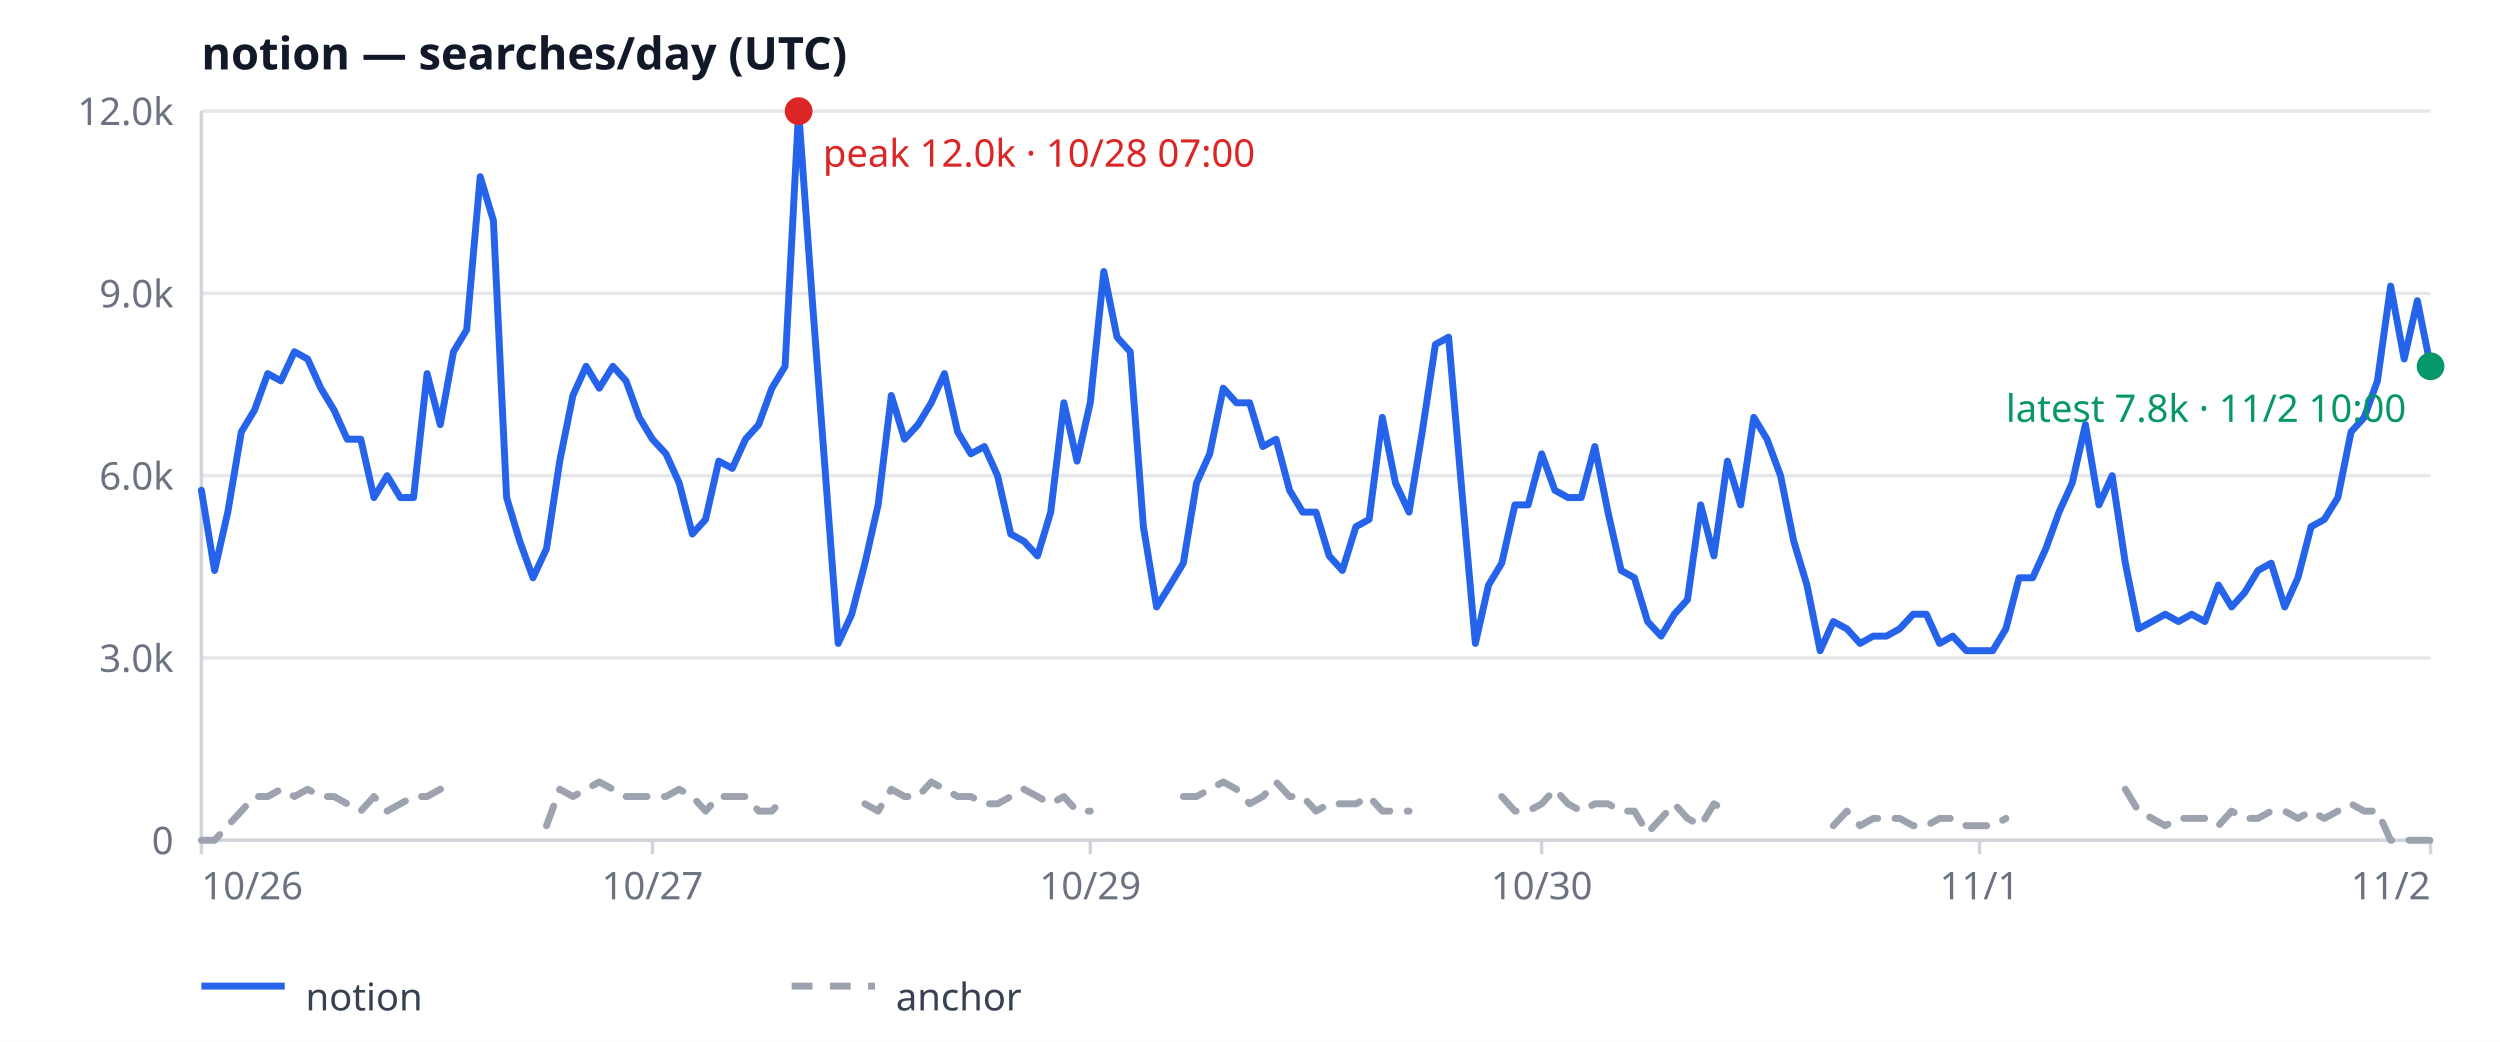
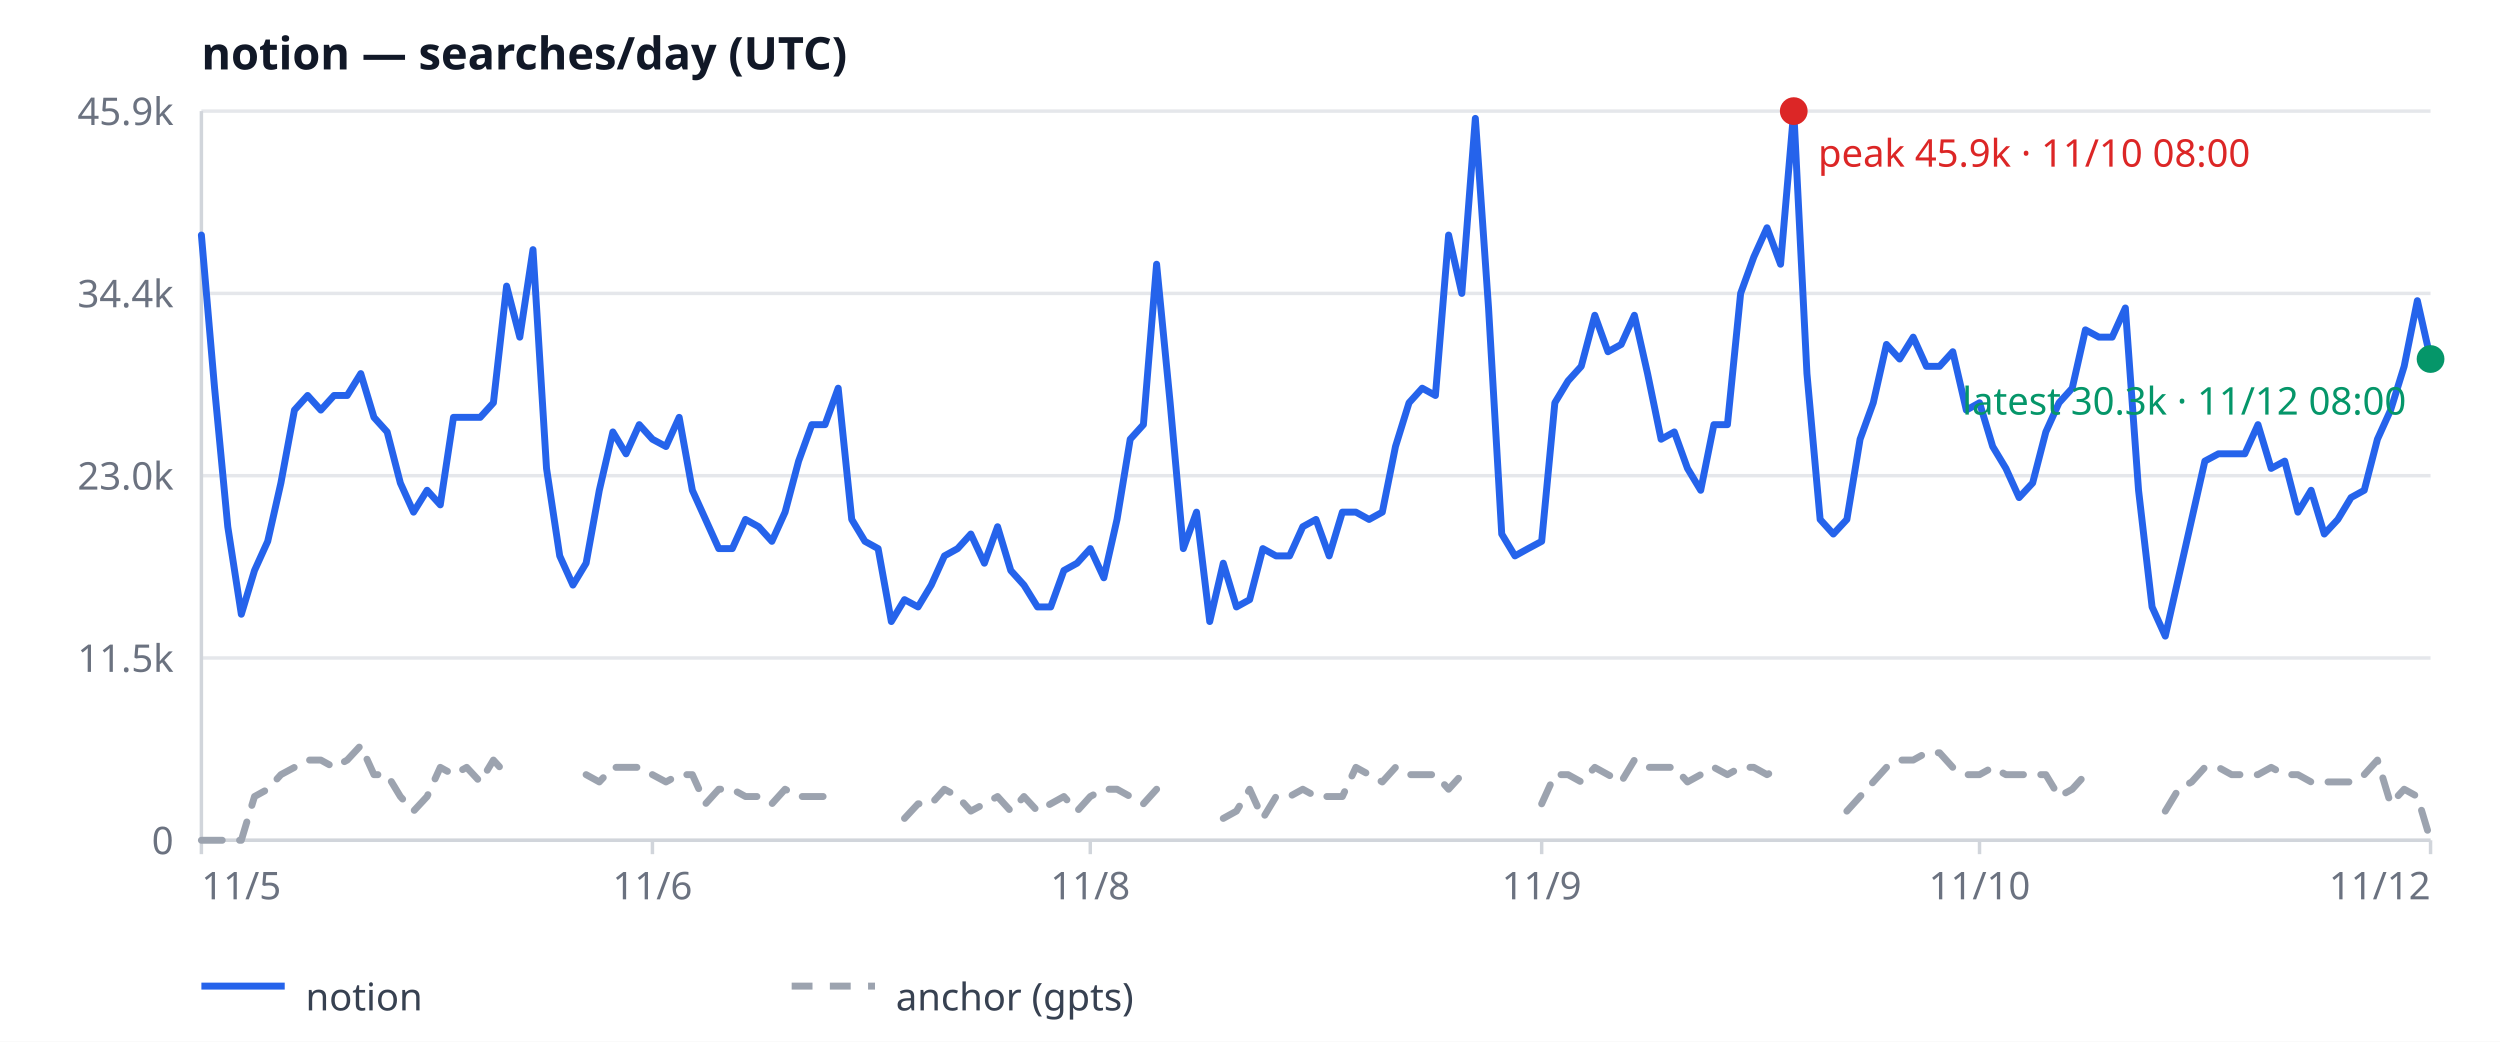
<svg xmlns="http://www.w3.org/2000/svg" width="720" height="300" viewBox="0 0 720 300" role="img" aria-label="notion traffic chart (UTC)">
  <rect width="720" height="300" fill="#ffffff" />
  <text x="58" y="20" font-family="system-ui,sans-serif" font-size="13" font-weight="600" fill="#111827">notion — searches/day (UTC)</text>
  <line x1="58" y1="242.0" x2="700" y2="242.0" stroke="#e5e7eb" stroke-width="1" />
  <text x="50" y="246.0" text-anchor="end" font-family="system-ui,sans-serif" font-size="11" fill="#6b7280">0</text>
  <line x1="58" y1="189.5" x2="700" y2="189.5" stroke="#e5e7eb" stroke-width="1" />
-   <text x="50" y="193.5" text-anchor="end" font-family="system-ui,sans-serif" font-size="11" fill="#6b7280">3.0k</text>
+   <text x="50" y="193.5" text-anchor="end" font-family="system-ui,sans-serif" font-size="11" fill="#6b7280">11.5k</text>
  <line x1="58" y1="137.0" x2="700" y2="137.0" stroke="#e5e7eb" stroke-width="1" />
-   <text x="50" y="141.0" text-anchor="end" font-family="system-ui,sans-serif" font-size="11" fill="#6b7280">6.0k</text>
+   <text x="50" y="141.0" text-anchor="end" font-family="system-ui,sans-serif" font-size="11" fill="#6b7280">23.0k</text>
  <line x1="58" y1="84.5" x2="700" y2="84.5" stroke="#e5e7eb" stroke-width="1" />
-   <text x="50" y="88.5" text-anchor="end" font-family="system-ui,sans-serif" font-size="11" fill="#6b7280">9.0k</text>
+   <text x="50" y="88.5" text-anchor="end" font-family="system-ui,sans-serif" font-size="11" fill="#6b7280">34.4k</text>
  <line x1="58" y1="32.0" x2="700" y2="32.0" stroke="#e5e7eb" stroke-width="1" />
-   <text x="50" y="36.0" text-anchor="end" font-family="system-ui,sans-serif" font-size="11" fill="#6b7280">12.0k</text>
+   <text x="50" y="36.0" text-anchor="end" font-family="system-ui,sans-serif" font-size="11" fill="#6b7280">45.9k</text>
  <line x1="58.0" y1="242" x2="58.0" y2="246" stroke="#d1d5db" stroke-width="1" />
-   <text class="x-tick" x="58.0" y="259" text-anchor="start" font-family="system-ui,sans-serif" font-size="11" fill="#6b7280">10/26</text>
+   <text class="x-tick" x="58.0" y="259" text-anchor="start" font-family="system-ui,sans-serif" font-size="11" fill="#6b7280">11/5</text>
  <line x1="187.9" y1="242" x2="187.9" y2="246" stroke="#d1d5db" stroke-width="1" />
-   <text class="x-tick" x="187.9" y="259" text-anchor="middle" font-family="system-ui,sans-serif" font-size="11" fill="#6b7280">10/27</text>
+   <text class="x-tick" x="187.9" y="259" text-anchor="middle" font-family="system-ui,sans-serif" font-size="11" fill="#6b7280">11/6</text>
  <line x1="314.0" y1="242" x2="314.0" y2="246" stroke="#d1d5db" stroke-width="1" />
-   <text class="x-tick" x="314.0" y="259" text-anchor="middle" font-family="system-ui,sans-serif" font-size="11" fill="#6b7280">10/29</text>
+   <text class="x-tick" x="314.0" y="259" text-anchor="middle" font-family="system-ui,sans-serif" font-size="11" fill="#6b7280">11/8</text>
  <line x1="444.0" y1="242" x2="444.0" y2="246" stroke="#d1d5db" stroke-width="1" />
-   <text class="x-tick" x="444.0" y="259" text-anchor="middle" font-family="system-ui,sans-serif" font-size="11" fill="#6b7280">10/30</text>
+   <text class="x-tick" x="444.0" y="259" text-anchor="middle" font-family="system-ui,sans-serif" font-size="11" fill="#6b7280">11/9</text>
  <line x1="570.1" y1="242" x2="570.1" y2="246" stroke="#d1d5db" stroke-width="1" />
-   <text class="x-tick" x="570.1" y="259" text-anchor="middle" font-family="system-ui,sans-serif" font-size="11" fill="#6b7280">11/1</text>
+   <text class="x-tick" x="570.1" y="259" text-anchor="middle" font-family="system-ui,sans-serif" font-size="11" fill="#6b7280">11/10</text>
  <line x1="700.0" y1="242" x2="700.0" y2="246" stroke="#d1d5db" stroke-width="1" />
-   <text class="x-tick" x="700.0" y="259" text-anchor="end" font-family="system-ui,sans-serif" font-size="11" fill="#6b7280">11/2</text>
+   <text class="x-tick" x="700.0" y="259" text-anchor="end" font-family="system-ui,sans-serif" font-size="11" fill="#6b7280">11/12</text>
  <line x1="58" y1="32" x2="58" y2="242" stroke="#d1d5db" stroke-width="1" />
  <line x1="58" y1="242" x2="700" y2="242" stroke="#d1d5db" stroke-width="1" />
-   <polyline class="anchor-line" points="58.0,242.0 61.8,242.0 65.6,237.8 69.5,233.6 73.3,229.4 77.1,229.4 80.9,227.3 84.8,229.4 88.6,227.3 92.4,229.4 96.2,229.4 100.0,231.5 103.9,233.6 107.7,229.4 111.5,233.6 115.3,231.5 119.1,229.4 123.0,229.4 126.8,227.3 130.6,227.3" fill="none" stroke="#9ca3af" stroke-width="2" stroke-linejoin="round" stroke-linecap="round" stroke-dasharray="6 5" />
-   <polyline class="anchor-line" points="157.4,237.8 161.2,227.3 165.0,229.4 168.8,227.3 172.6,225.2 176.5,227.3 180.3,229.4 184.1,229.4 187.9,229.4 191.8,229.4 195.6,227.3 199.4,229.4 203.2,233.6 207.0,229.4 210.9,229.4 214.7,229.4 218.5,233.6 222.3,233.6 226.1,229.4" fill="none" stroke="#9ca3af" stroke-width="2" stroke-linejoin="round" stroke-linecap="round" stroke-dasharray="6 5" />
-   <polyline class="anchor-line" points="249.1,231.5 252.9,233.6 256.7,227.3 260.5,229.4 264.4,229.4 268.2,225.2 272.0,227.3 275.8,229.4 279.6,229.4 283.5,231.5 287.3,231.5 291.1,229.4 294.9,227.3 298.8,229.4 302.6,231.5 306.4,229.4 310.2,233.6 314.0,233.6" fill="none" stroke="#9ca3af" stroke-width="2" stroke-linejoin="round" stroke-linecap="round" stroke-dasharray="6 5" />
-   <polyline class="anchor-line" points="340.8,229.4 344.6,229.4 348.4,227.3 352.3,225.2 356.1,227.3 359.9,231.5 363.7,229.4 367.5,225.2 371.4,229.4 375.2,229.4 379.0,233.6 382.8,231.5 386.6,231.5 390.5,231.5 394.3,229.4 398.1,233.6 401.9,233.6 405.8,233.6" fill="none" stroke="#9ca3af" stroke-width="2" stroke-linejoin="round" stroke-linecap="round" stroke-dasharray="6 5" />
-   <polyline class="anchor-line" points="432.5,229.4 436.3,233.6 440.1,233.6 444.0,231.5 447.8,227.3 451.6,231.5 455.4,233.6 459.3,231.5 463.1,231.5 466.9,233.6 470.7,233.6 474.5,239.9 478.4,235.7 482.2,231.5 486.0,235.7 489.8,237.8 493.6,231.5 497.5,233.6" fill="none" stroke="#9ca3af" stroke-width="2" stroke-linejoin="round" stroke-linecap="round" stroke-dasharray="6 5" />
-   <polyline class="anchor-line" points="528.0,237.8 531.9,233.6 535.7,237.8 539.5,235.7 543.3,235.7 547.1,235.7 551.0,237.8 554.8,237.8 558.6,235.7 562.4,235.7 566.3,237.8 570.1,237.8 573.9,237.8 577.7,235.7" fill="none" stroke="#9ca3af" stroke-width="2" stroke-linejoin="round" stroke-linecap="round" stroke-dasharray="6 5" />
-   <polyline class="anchor-line" points="612.1,227.3 615.9,233.6 619.8,235.7 623.6,237.8 627.4,235.7 631.2,235.7 635.0,235.7 638.9,237.8 642.7,233.6 646.5,235.7 650.3,235.7 654.1,233.6 658.0,233.6 661.8,235.7 665.6,233.6 669.4,235.7 673.3,233.6 677.1,231.5 680.9,233.6 684.7,233.6 688.5,242.0 692.4,242.0 696.2,242.0 700.0,242.0" fill="none" stroke="#9ca3af" stroke-width="2" stroke-linejoin="round" stroke-linecap="round" stroke-dasharray="6 5" />
-   <polyline class="term-line" points="58.0,141.2 61.8,164.3 65.6,147.5 69.5,124.4 73.3,118.1 77.1,107.6 80.9,109.7 84.8,101.3 88.6,103.4 92.4,111.8 96.2,118.1 100.0,126.5 103.9,126.5 107.7,143.3 111.5,137.0 115.3,143.3 119.1,143.3 123.0,107.6 126.8,122.3 130.6,101.3 134.4,95.0 138.3,50.9 142.1,63.5 145.9,143.3 149.7,155.9 153.5,166.4 157.4,158.0 161.2,132.8 165.0,113.9 168.8,105.5 172.6,111.8 176.5,105.5 180.3,109.7 184.1,120.2 187.9,126.5 191.8,130.7 195.6,139.1 199.4,153.8 203.2,149.6 207.0,132.8 210.9,134.9 214.7,126.5 218.5,122.3 222.3,111.8 226.1,105.5 230.0,32.0 233.8,84.5 237.6,134.9 241.4,185.3 245.3,176.9 249.1,162.2 252.9,145.4 256.7,113.9 260.5,126.5 264.4,122.3 268.2,116.0 272.0,107.6 275.8,124.4 279.6,130.7 283.5,128.6 287.3,137.0 291.1,153.8 294.9,155.9 298.8,160.1 302.6,147.5 306.4,116.0 310.2,132.8 314.0,116.0 317.9,78.2 321.7,97.1 325.5,101.3 329.3,151.7 333.1,174.8 337.0,168.5 340.8,162.2 344.6,139.1 348.4,130.7 352.3,111.8 356.1,116.0 359.9,116.0 363.7,128.6 367.5,126.5 371.4,141.2 375.2,147.5 379.0,147.5 382.8,160.1 386.6,164.3 390.5,151.7 394.3,149.6 398.1,120.2 401.9,139.1 405.8,147.5 409.6,124.4 413.4,99.2 417.2,97.1 421.0,141.2 424.9,185.3 428.7,168.5 432.5,162.2 436.3,145.4 440.1,145.4 444.0,130.7 447.8,141.2 451.6,143.3 455.4,143.3 459.3,128.6 463.1,147.5 466.9,164.3 470.7,166.4 474.5,179.0 478.4,183.2 482.2,176.9 486.0,172.7 489.8,145.4 493.6,160.1 497.5,132.8 501.3,145.4 505.1,120.2 508.9,126.5 512.8,137.0 516.6,155.9 520.4,168.5 524.2,187.4 528.0,179.0 531.9,181.1 535.7,185.3 539.5,183.2 543.3,183.2 547.1,181.1 551.0,176.9 554.8,176.9 558.6,185.3 562.4,183.2 566.3,187.4 570.1,187.4 573.9,187.4 577.7,181.1 581.5,166.4 585.4,166.4 589.2,158.0 593.0,147.5 596.8,139.1 600.6,122.3 604.5,145.4 608.3,137.0 612.1,162.2 615.9,181.1 619.8,179.0 623.6,176.9 627.4,179.0 631.2,176.9 635.0,179.0 638.9,168.5 642.7,174.8 646.5,170.6 650.3,164.3 654.1,162.2 658.0,174.8 661.8,166.4 665.6,151.7 669.4,149.6 673.3,143.3 677.1,124.4 680.9,120.2 684.7,109.7 688.5,82.4 692.4,103.4 696.2,86.6 700.0,105.5" fill="none" stroke="#2563eb" stroke-width="2" stroke-linejoin="round" stroke-linecap="round" />
-   <circle cx="230.0" cy="32.0" r="4" fill="#dc2626" />
-   <text x="237.0" y="48.0" font-family="system-ui,sans-serif" font-size="11" fill="#dc2626">peak 12.0k · 10/28 07:00</text>
-   <circle cx="700.0" cy="105.5" r="4" fill="#059669" />
-   <text x="693.0" y="121.5" text-anchor="end" font-family="system-ui,sans-serif" font-size="11" fill="#059669">latest 7.8k · 11/2 10:00</text>
+   <polyline class="anchor-line" points="58.0,242.0 61.8,242.0 65.6,242.0 69.5,242.0 73.3,229.4 77.1,227.3 80.9,223.1 84.8,221.0 88.6,218.9 92.4,218.9 96.2,221.0 100.0,218.9 103.9,214.7 107.7,223.1 111.5,223.1 115.3,229.4 119.1,233.6 123.0,229.4 126.8,221.0 130.6,223.1 134.4,221.0 138.3,225.2 142.1,218.9 145.9,223.1" fill="none" stroke="#9ca3af" stroke-width="2" stroke-linejoin="round" stroke-linecap="round" stroke-dasharray="6 5" />
+   <polyline class="anchor-line" points="168.8,223.1 172.6,225.2 176.5,221.0 180.3,221.0 184.1,221.0 187.9,223.1 191.8,225.2 195.6,223.1 199.4,223.1 203.2,231.5 207.0,227.3 210.9,227.3 214.7,229.4 218.5,229.4 222.3,231.5 226.1,227.3 230.0,229.4 233.8,229.4 237.6,229.4" fill="none" stroke="#9ca3af" stroke-width="2" stroke-linejoin="round" stroke-linecap="round" stroke-dasharray="6 5" />
+   <polyline class="anchor-line" points="260.5,235.7 264.4,231.5 268.2,231.5 272.0,227.3 275.8,229.4 279.6,233.6 283.5,231.5 287.3,229.4 291.1,233.6 294.9,229.4 298.8,233.6 302.6,231.5 306.4,229.4 310.2,233.6 314.0,229.4 317.9,227.3 321.7,227.3 325.5,229.4 329.3,231.5 333.1,227.3" fill="none" stroke="#9ca3af" stroke-width="2" stroke-linejoin="round" stroke-linecap="round" stroke-dasharray="6 5" />
+   <polyline class="anchor-line" points="352.3,235.7 356.1,233.6 359.9,227.3 363.7,235.7 367.5,229.4 371.4,229.4 375.2,227.3 379.0,229.4 382.8,229.4 386.6,229.4 390.5,221.0 394.3,223.1 398.1,225.2 401.9,221.0 405.8,223.1 409.6,223.1 413.4,223.1 417.2,227.3 421.0,223.1" fill="none" stroke="#9ca3af" stroke-width="2" stroke-linejoin="round" stroke-linecap="round" stroke-dasharray="6 5" />
+   <polyline class="anchor-line" points="444.0,231.5 447.8,223.1 451.6,223.1 455.4,225.2 459.3,221.0 463.1,223.1 466.9,225.2 470.7,218.9 474.5,221.0 478.4,221.0 482.2,221.0 486.0,225.2 489.8,223.1 493.6,221.0 497.5,223.1 501.3,221.0 505.1,221.0 508.9,223.1 512.8,221.0" fill="none" stroke="#9ca3af" stroke-width="2" stroke-linejoin="round" stroke-linecap="round" stroke-dasharray="6 5" />
+   <polyline class="anchor-line" points="531.9,233.6 535.7,229.4 539.5,225.2 543.3,221.0 547.1,218.9 551.0,218.9 554.8,216.8 558.6,216.8 562.4,221.0 566.3,223.1 570.1,223.1 573.9,221.0 577.7,223.1 581.5,223.1 585.4,223.1 589.2,223.1 593.0,229.4 596.8,227.3 600.6,223.1" fill="none" stroke="#9ca3af" stroke-width="2" stroke-linejoin="round" stroke-linecap="round" stroke-dasharray="6 5" />
+   <polyline class="anchor-line" points="623.6,233.6 627.4,227.3 631.2,225.2 635.0,221.0 638.9,221.0 642.7,223.1 646.5,223.1 650.3,223.1 654.1,221.0 658.0,223.1 661.8,223.1 665.6,225.2 669.4,225.2 673.3,225.2 677.1,225.2 680.9,223.1 684.7,218.9 688.5,231.5 692.4,227.3 696.2,229.4 700.0,242.0" fill="none" stroke="#9ca3af" stroke-width="2" stroke-linejoin="round" stroke-linecap="round" stroke-dasharray="6 5" />
+   <polyline class="term-line" points="58.0,67.7 61.8,111.8 65.6,151.7 69.5,176.9 73.3,164.3 77.1,155.9 80.9,139.1 84.8,118.1 88.6,113.9 92.4,118.1 96.2,113.9 100.0,113.9 103.9,107.6 107.7,120.2 111.5,124.4 115.3,139.1 119.1,147.5 123.0,141.2 126.8,145.4 130.6,120.2 134.4,120.2 138.3,120.2 142.1,116.0 145.9,82.4 149.7,97.1 153.5,71.9 157.4,134.9 161.2,160.1 165.0,168.5 168.8,162.2 172.6,141.2 176.5,124.4 180.3,130.7 184.1,122.3 187.9,126.5 191.8,128.6 195.6,120.2 199.4,141.2 203.2,149.6 207.0,158.0 210.9,158.0 214.7,149.6 218.5,151.7 222.3,155.9 226.1,147.5 230.0,132.8 233.8,122.3 237.6,122.3 241.4,111.8 245.3,149.6 249.1,155.9 252.9,158.0 256.7,179.0 260.5,172.7 264.4,174.8 268.2,168.5 272.0,160.1 275.8,158.0 279.6,153.8 283.5,162.2 287.3,151.7 291.1,164.3 294.9,168.5 298.8,174.8 302.6,174.8 306.4,164.3 310.2,162.2 314.0,158.0 317.9,166.4 321.7,149.6 325.5,126.5 329.3,122.3 333.1,76.1 337.0,116.0 340.8,158.0 344.6,147.5 348.4,179.0 352.3,162.2 356.1,174.8 359.9,172.7 363.7,158.0 367.5,160.1 371.4,160.1 375.2,151.7 379.0,149.6 382.8,160.1 386.6,147.5 390.5,147.5 394.3,149.6 398.1,147.5 401.9,128.6 405.8,116.0 409.6,111.8 413.4,113.9 417.2,67.7 421.0,84.5 424.9,34.1 428.7,88.7 432.5,153.8 436.3,160.1 440.1,158.0 444.0,155.9 447.8,116.0 451.6,109.7 455.4,105.5 459.3,90.8 463.1,101.3 466.9,99.2 470.7,90.8 474.5,107.6 478.4,126.5 482.2,124.4 486.0,134.9 489.8,141.2 493.6,122.3 497.5,122.3 501.3,84.5 505.1,74.0 508.9,65.6 512.8,76.1 516.6,32.0 520.4,107.6 524.2,149.6 528.0,153.8 531.9,149.6 535.7,126.5 539.5,116.0 543.3,99.2 547.1,103.4 551.0,97.1 554.8,105.5 558.6,105.5 562.4,101.3 566.3,118.1 570.1,116.0 573.9,128.6 577.7,134.9 581.5,143.3 585.4,139.1 589.2,124.4 593.0,116.0 596.8,111.8 600.6,95.0 604.5,97.1 608.3,97.1 612.1,88.7 615.9,141.2 619.8,174.8 623.6,183.2 627.4,166.4 631.2,149.6 635.0,132.8 638.9,130.7 642.7,130.7 646.5,130.7 650.3,122.3 654.1,134.9 658.0,132.8 661.8,147.5 665.6,141.2 669.4,153.8 673.3,149.6 677.1,143.3 680.9,141.2 684.7,126.5 688.5,118.1 692.4,105.5 696.2,86.6 700.0,103.4" fill="none" stroke="#2563eb" stroke-width="2" stroke-linejoin="round" stroke-linecap="round" />
+   <circle cx="516.6" cy="32.0" r="4" fill="#dc2626" />
+   <text x="523.6" y="48.0" font-family="system-ui,sans-serif" font-size="11" fill="#dc2626">peak 45.9k · 11/10 08:00</text>
+   <circle cx="700.0" cy="103.4" r="4" fill="#059669" />
+   <text x="693.0" y="119.4" text-anchor="end" font-family="system-ui,sans-serif" font-size="11" fill="#059669">latest 30.3k · 11/12 08:00</text>
  <g font-family="system-ui,sans-serif" font-size="11" fill="#374151">
    <line x1="58" y1="284" x2="82" y2="284" stroke="#2563eb" stroke-width="2" />
    <text x="88" y="291">notion</text>
    <line x1="228" y1="284" x2="252" y2="284" stroke="#9ca3af" stroke-width="2" stroke-dasharray="6 5" />
-     <text x="258" y="291">anchor</text>
+     <text x="258" y="291">anchor (gpts)</text>
  </g>
</svg>
